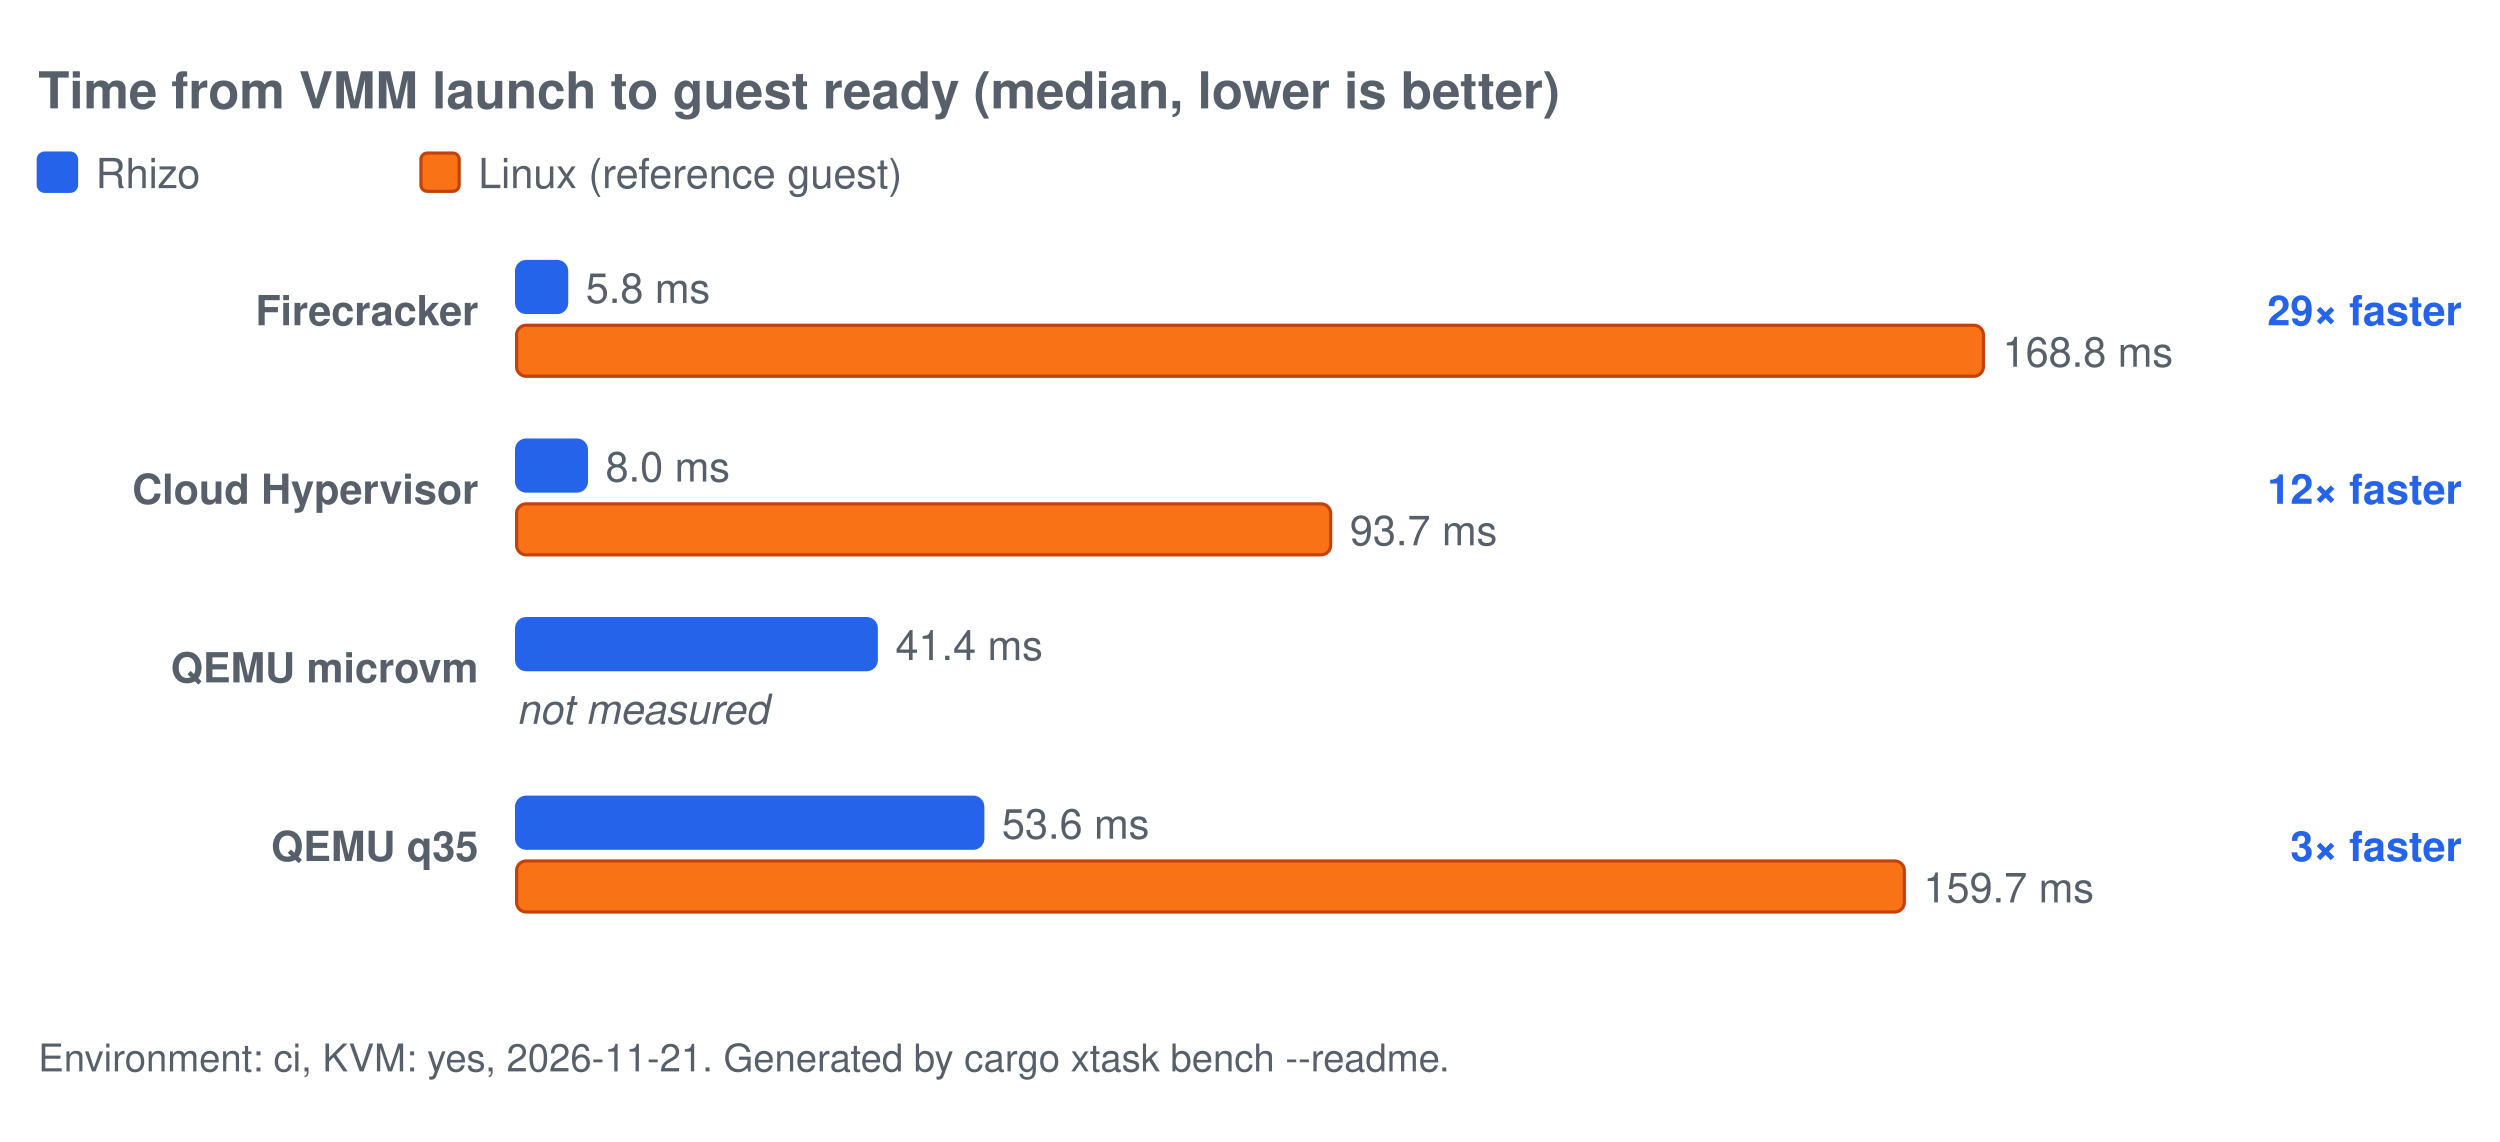
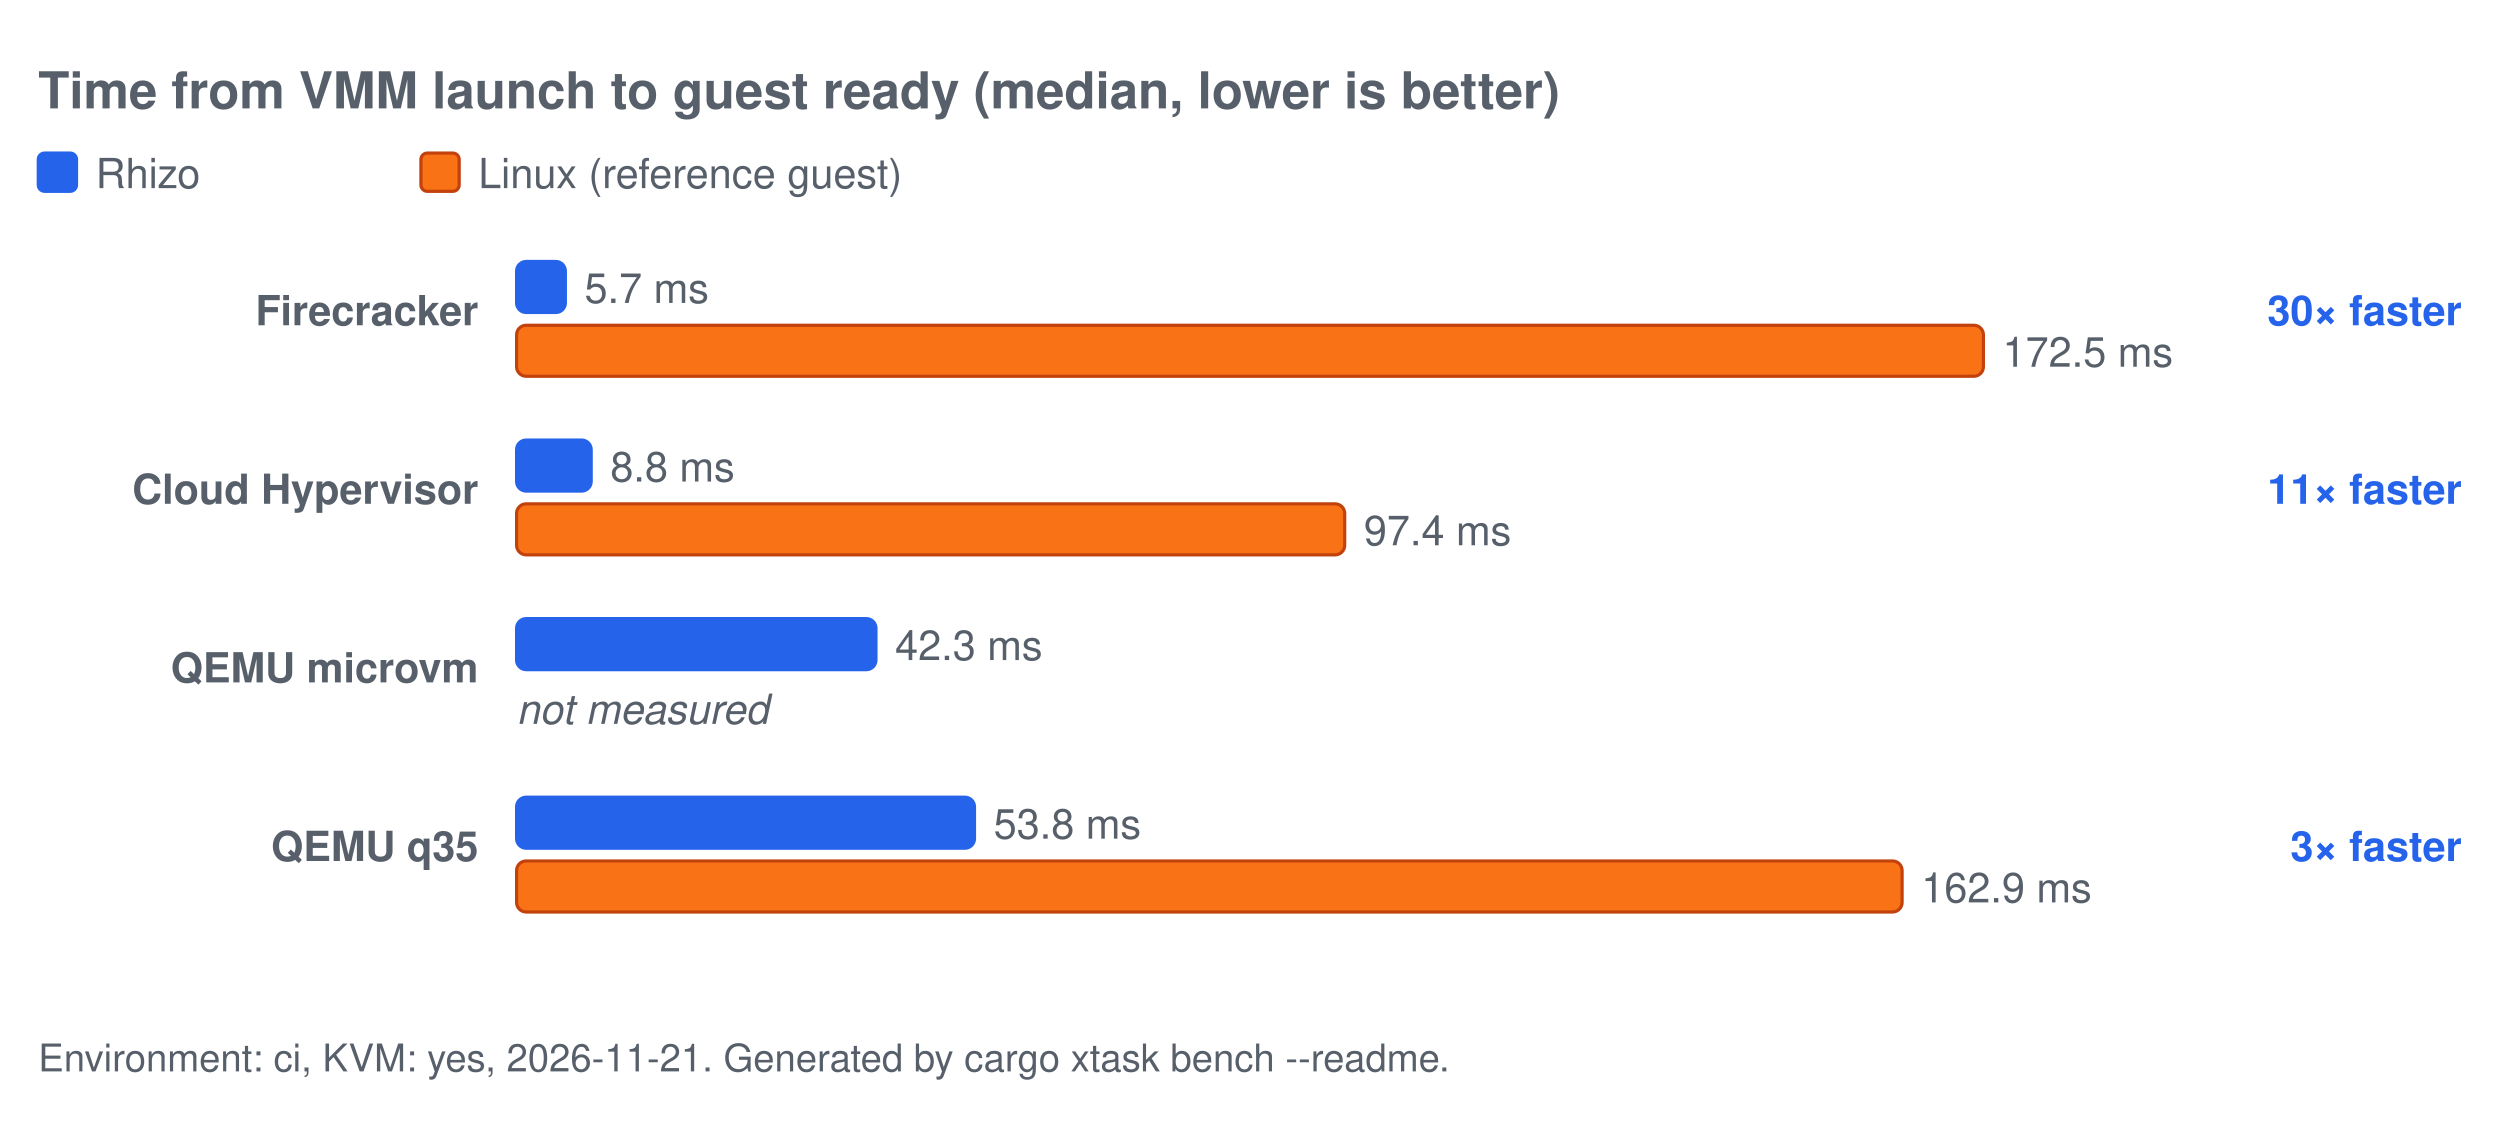
<svg xmlns="http://www.w3.org/2000/svg" width="784" height="358" viewBox="0 0 784 358" role="img" font-family="-apple-system, Segoe UI, Helvetica, Arial, sans-serif" font-size="13" fill="#57606a">
  <text x="12" y="34" font-size="16" font-weight="600">Time from VMM launch to guest ready (median, lower is better)</text>
  <rect x="12" y="48" width="12" height="12" rx="2" fill="#2563eb" stroke="#2563eb" />
  <text x="30" y="59">Rhizo</text>
  <rect x="132" y="48" width="12" height="12" rx="2" fill="#f97316" stroke="#c2410c" />
  <text x="150" y="59">Linux (reference guest)</text>
  <text x="150" y="102" text-anchor="end" font-weight="600">Firecracker</text>
-   <rect x="162" y="82" width="15.7" height="16" rx="3" fill="#2563eb" stroke="#2563eb" />
-   <text x="183.7" y="95.0">5.8 ms</text>
+   <rect x="162" y="82" width="15.3" height="16" rx="3" fill="#2563eb" stroke="#2563eb" />
+   <text x="183.3" y="95.0">5.7 ms</text>
  <rect x="162" y="102" width="460.0" height="16" rx="3" fill="#f97316" stroke="#c2410c" />
-   <text x="628.0" y="115.0">168.8 ms</text>
-   <text x="772" y="102" text-anchor="end" font-weight="600" fill="#2563eb">29× faster</text>
+   <text x="628.0" y="115.0">172.5 ms</text>
+   <text x="772" y="102" text-anchor="end" font-weight="600" fill="#2563eb">30× faster</text>
  <text x="150" y="158" text-anchor="end" font-weight="600">Cloud Hypervisor</text>
-   <rect x="162" y="138" width="21.9" height="16" rx="3" fill="#2563eb" stroke="#2563eb" />
-   <text x="189.9" y="151.0">8.0 ms</text>
-   <rect x="162" y="158" width="255.3" height="16" rx="3" fill="#f97316" stroke="#c2410c" />
-   <text x="423.3" y="171.0">93.7 ms</text>
-   <text x="772" y="158" text-anchor="end" font-weight="600" fill="#2563eb">12× faster</text>
+   <rect x="162" y="138" width="23.4" height="16" rx="3" fill="#2563eb" stroke="#2563eb" />
+   <text x="191.4" y="151.0">8.8 ms</text>
+   <rect x="162" y="158" width="259.7" height="16" rx="3" fill="#f97316" stroke="#c2410c" />
+   <text x="427.7" y="171.0">97.4 ms</text>
+   <text x="772" y="158" text-anchor="end" font-weight="600" fill="#2563eb">11× faster</text>
  <text x="150" y="214" text-anchor="end" font-weight="600">QEMU microvm</text>
-   <rect x="162" y="194" width="112.8" height="16" rx="3" fill="#2563eb" stroke="#2563eb" />
-   <text x="280.8" y="207.0">41.4 ms</text>
+   <rect x="162" y="194" width="112.7" height="16" rx="3" fill="#2563eb" stroke="#2563eb" />
+   <text x="280.7" y="207.0">42.3 ms</text>
  <text x="162" y="227.0" font-style="italic">not measured</text>
  <text x="150" y="270" text-anchor="end" font-weight="600">QEMU q35</text>
-   <rect x="162" y="250" width="146.2" height="16" rx="3" fill="#2563eb" stroke="#2563eb" />
-   <text x="314.2" y="263.0">53.6 ms</text>
-   <rect x="162" y="270" width="435.2" height="16" rx="3" fill="#f97316" stroke="#c2410c" />
-   <text x="603.2" y="283.0">159.7 ms</text>
+   <rect x="162" y="250" width="143.6" height="16" rx="3" fill="#2563eb" stroke="#2563eb" />
+   <text x="311.6" y="263.0">53.8 ms</text>
+   <rect x="162" y="270" width="434.5" height="16" rx="3" fill="#f97316" stroke="#c2410c" />
+   <text x="602.5" y="283.0">162.9 ms</text>
  <text x="772" y="270" text-anchor="end" font-weight="600" fill="#2563eb">3× faster</text>
  <text x="12" y="336" font-size="12">Environment: ci, KVM: yes, 2026-11-21. Generated by cargo xtask bench --readme.</text>
</svg>
